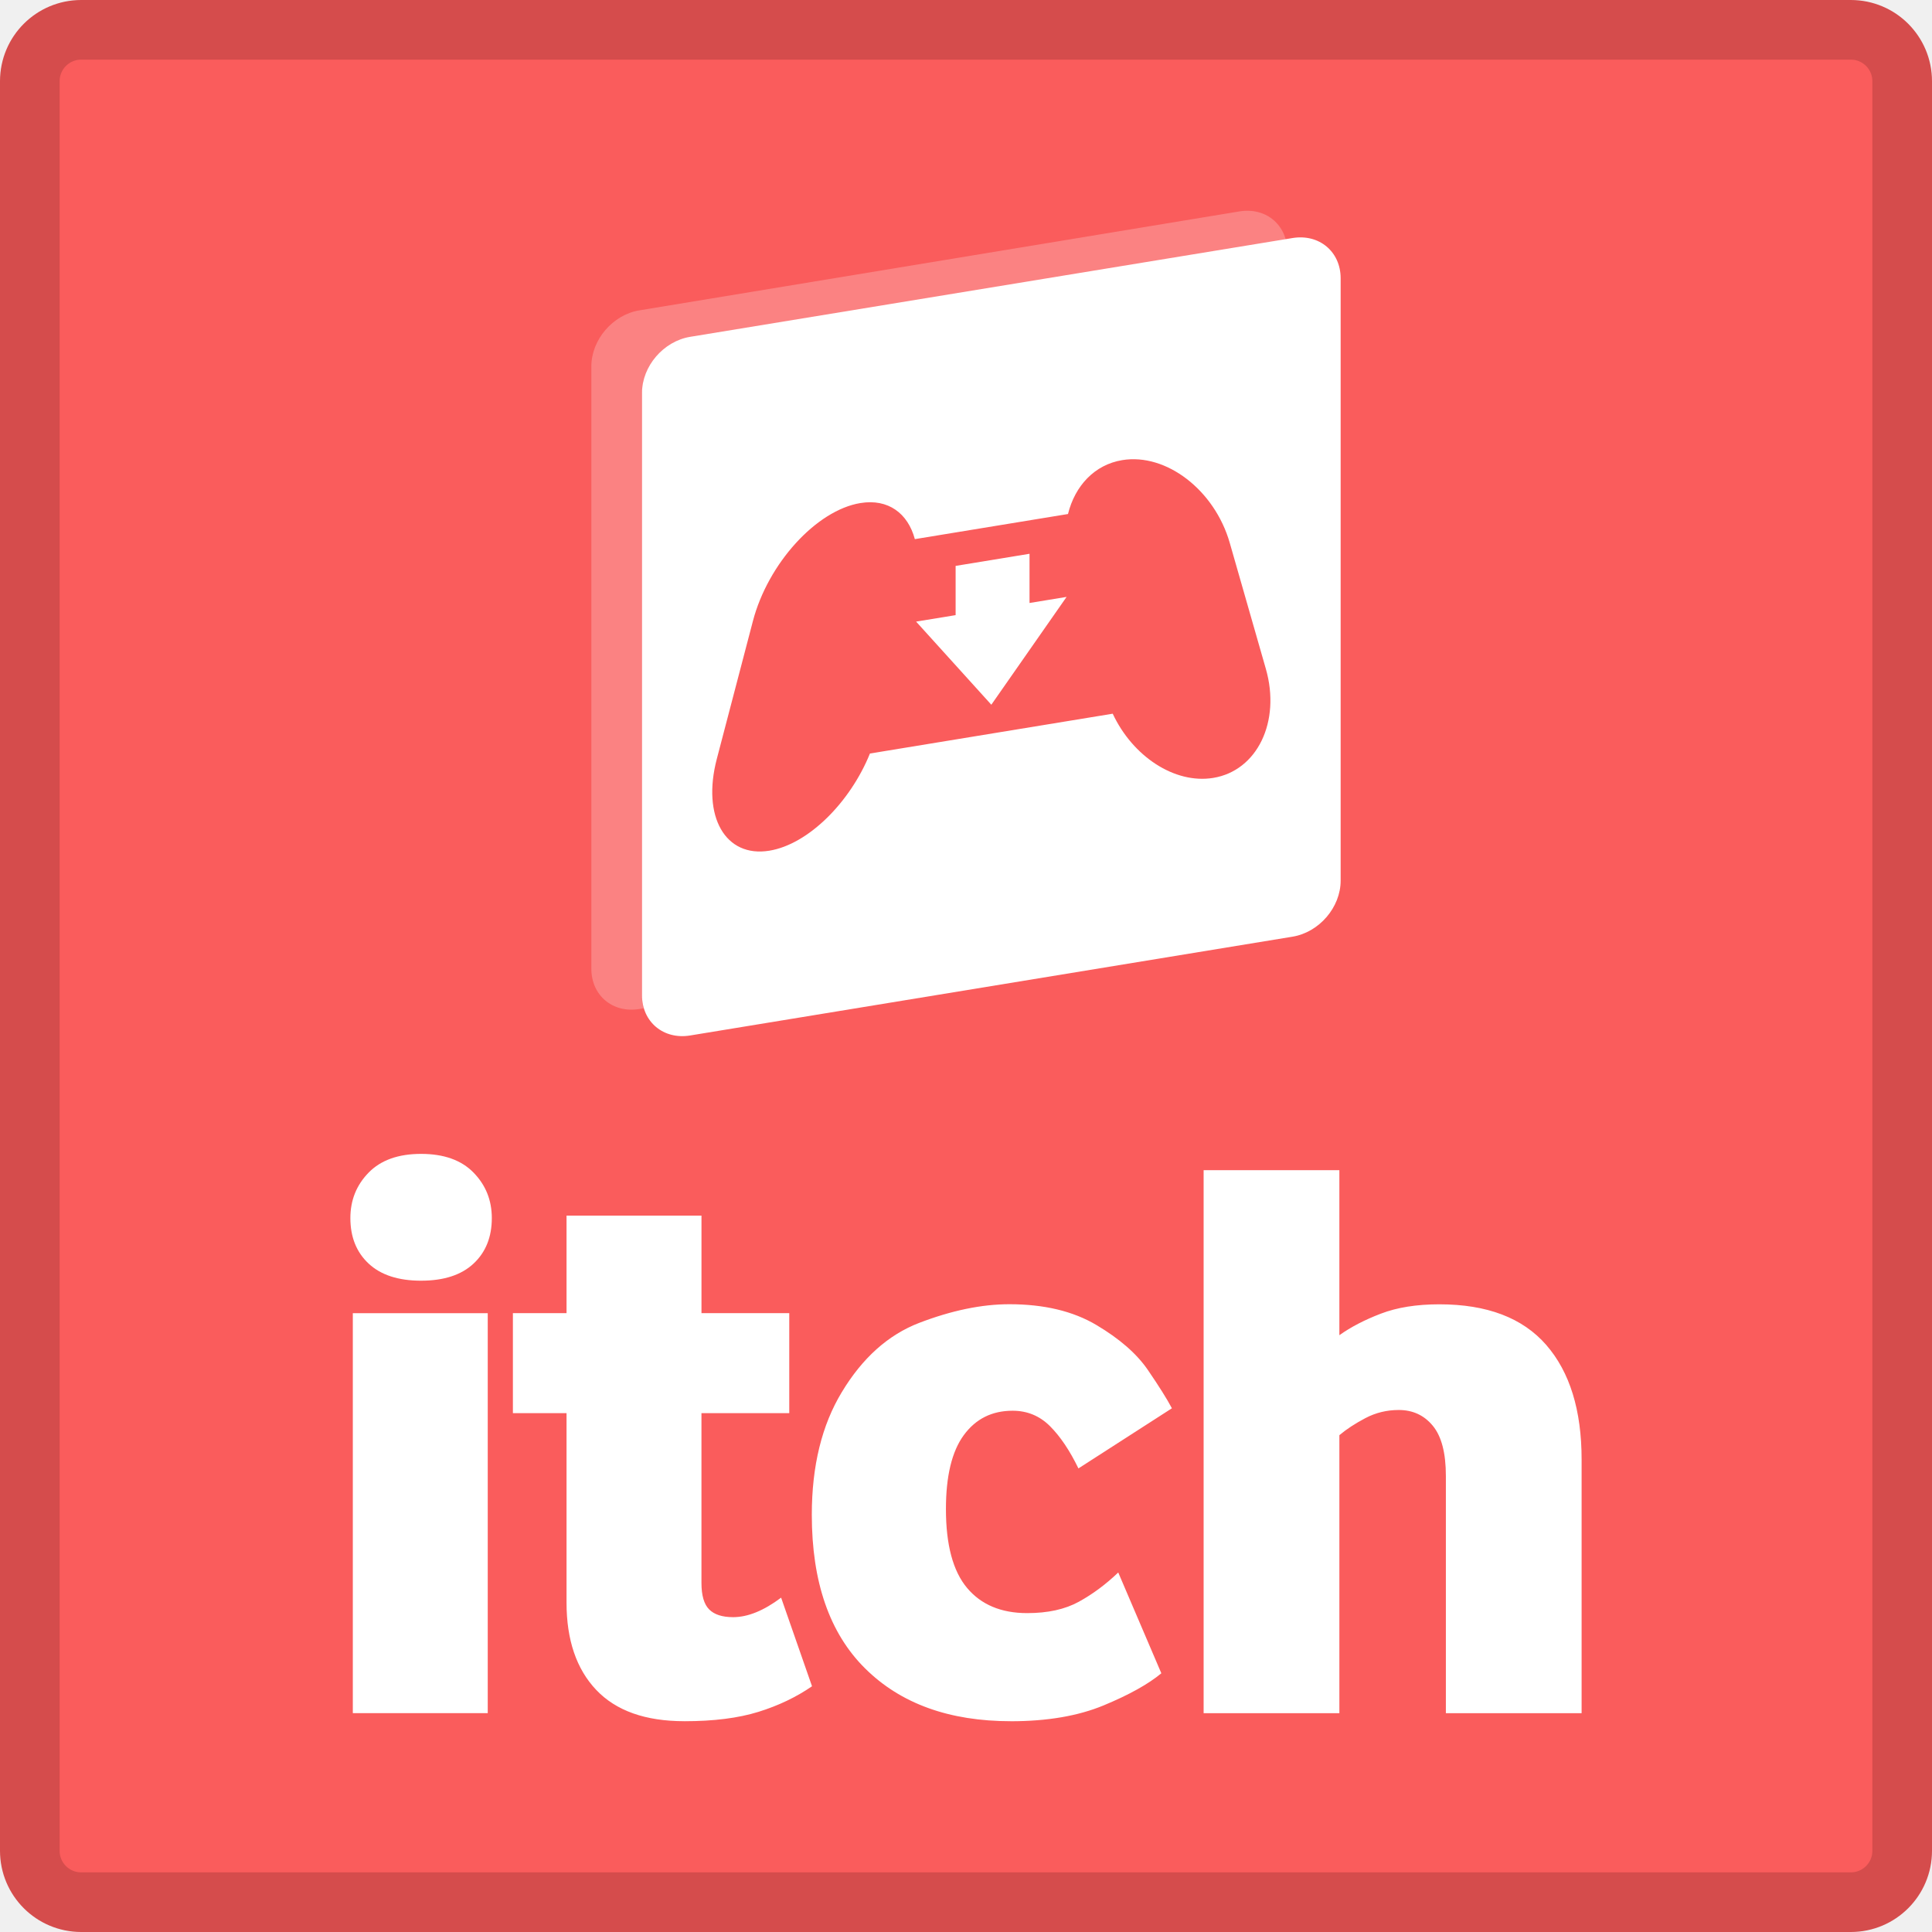
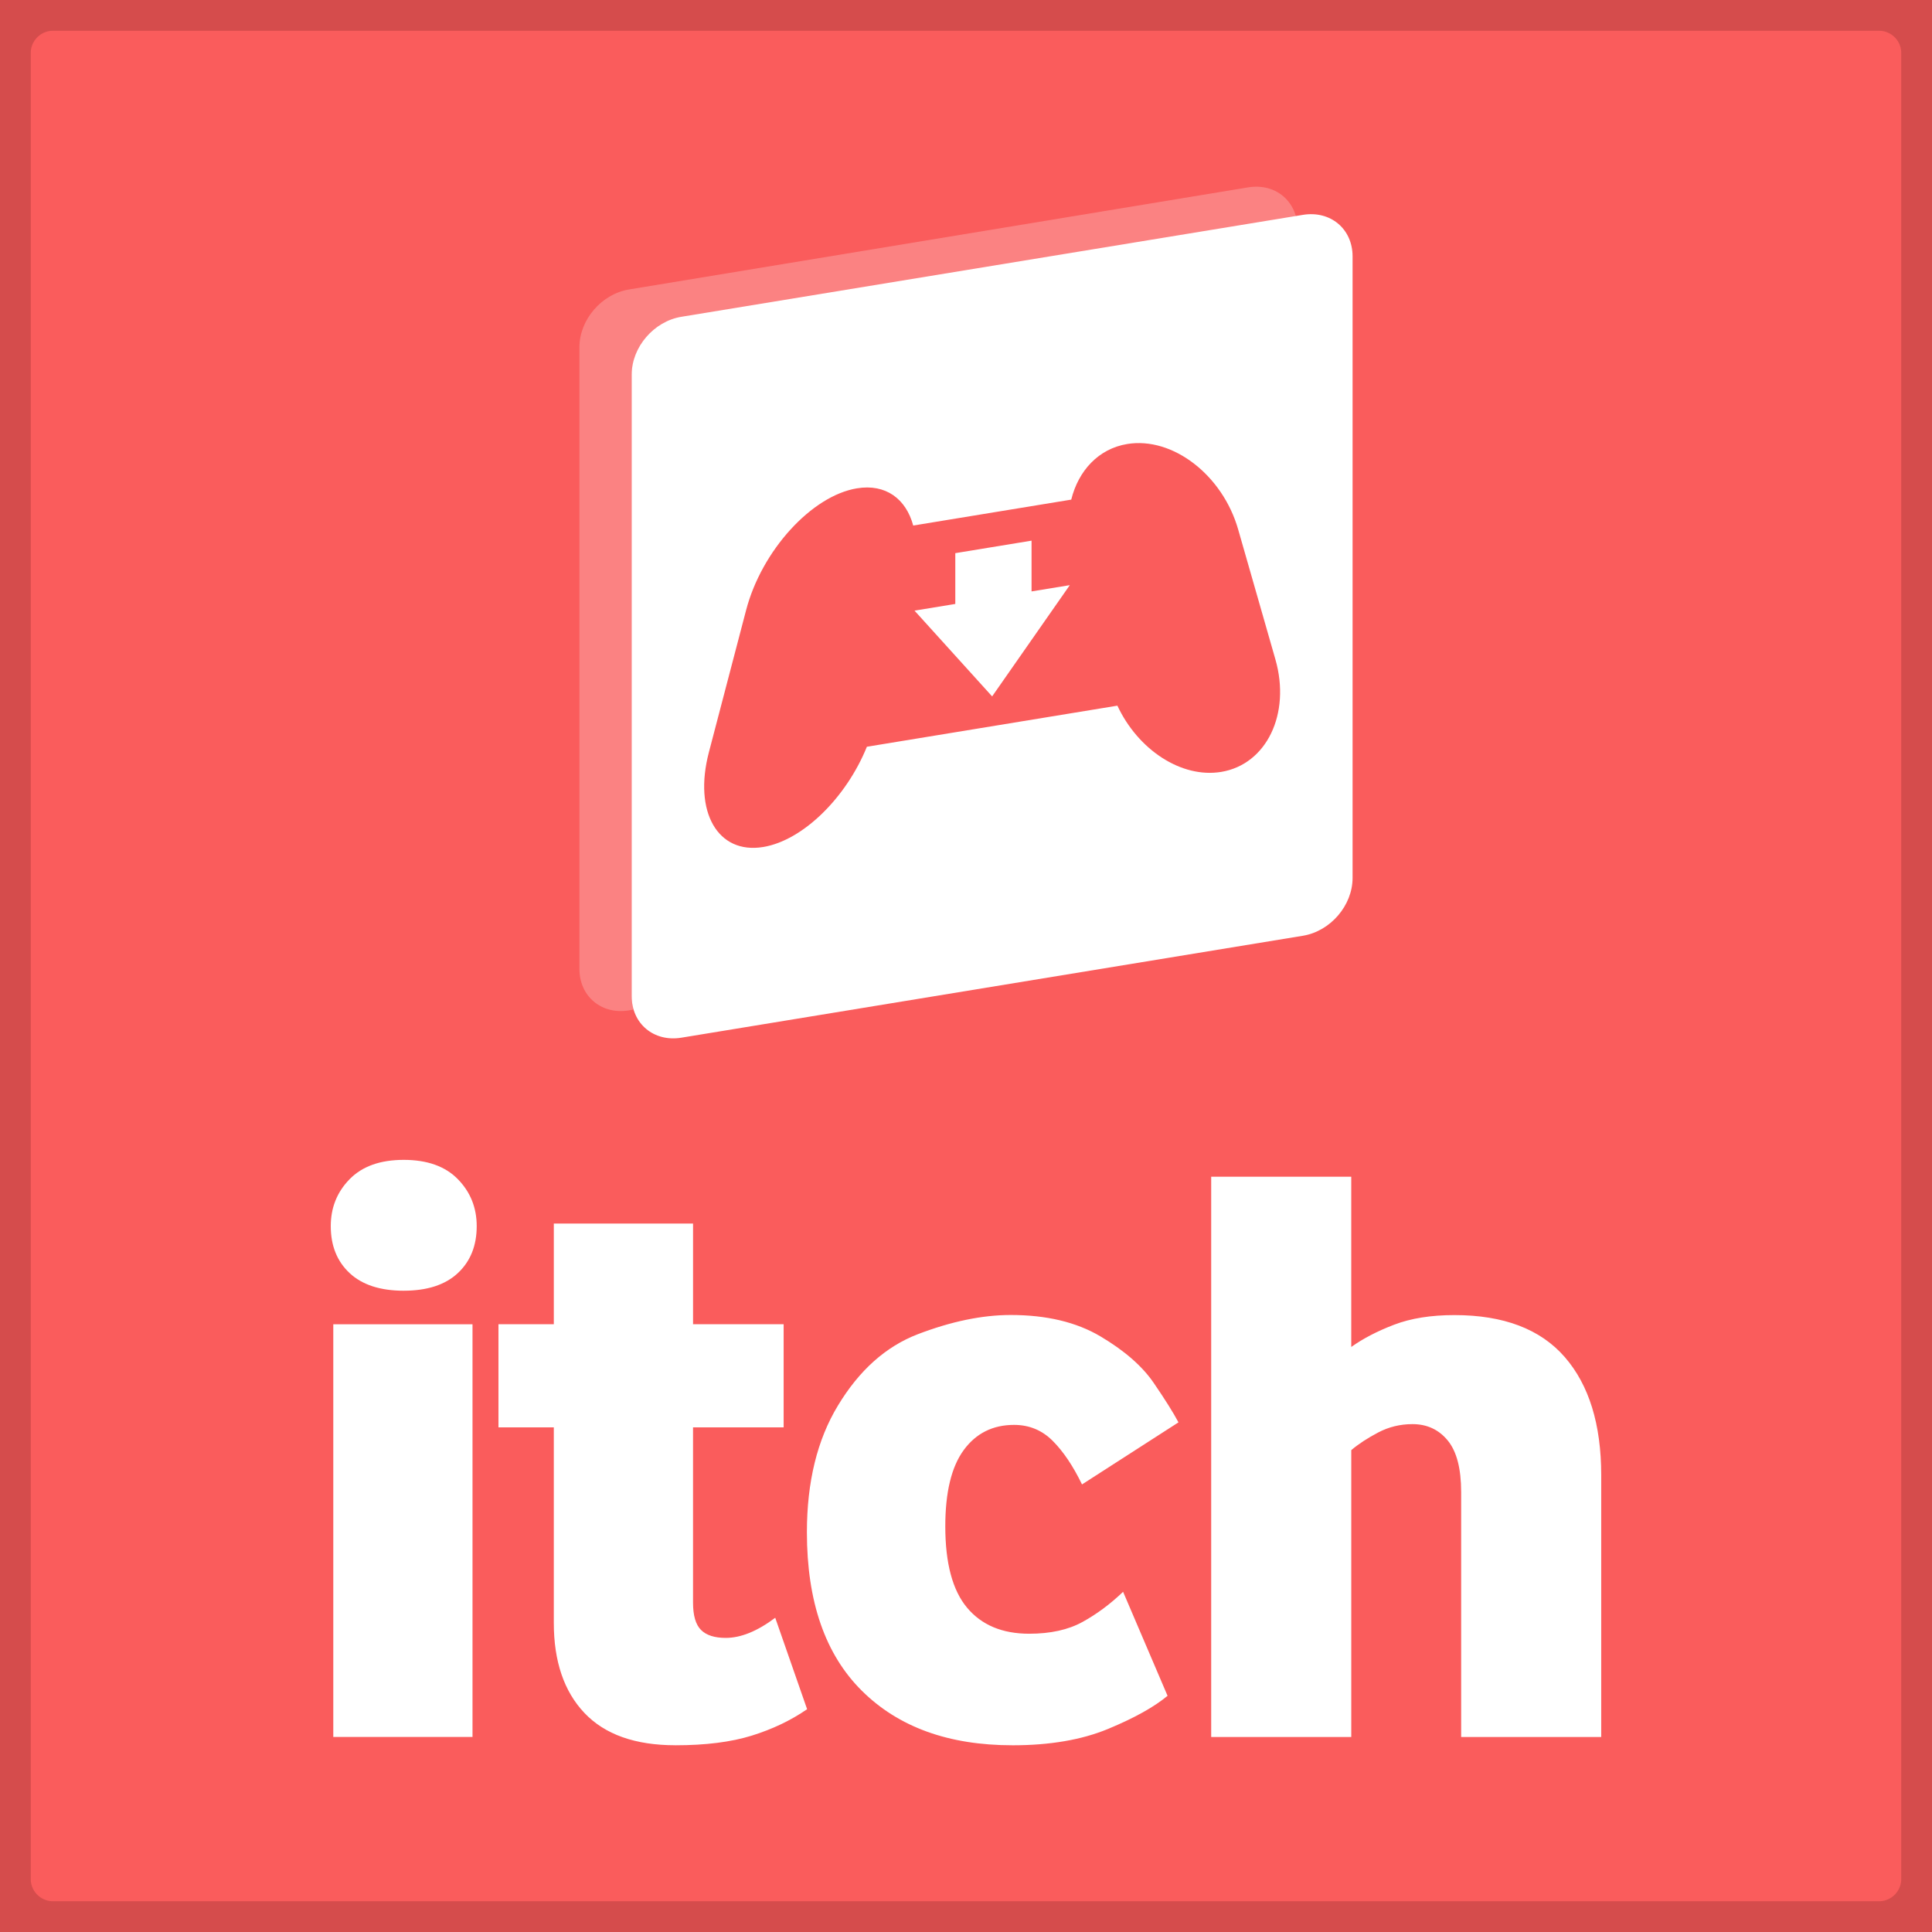
- <svg xmlns="http://www.w3.org/2000/svg" height="323.96" width="323.96" version="1.1">
+ <svg xmlns="http://www.w3.org/2000/svg" version="1.1" viewBox="5.00 5.00 313.96 313.96">
  <rect stroke-linejoin="round" height="313.96" stroke="#d54c4c" stroke-linecap="round" stroke-width="10" fill="#fa5c5c" style="color:#000000" ry="8.614" width="313.96" y="5" x="5" />
  <g fill="#fff" transform="matrix(.93721 0 0 .93721 58.751 35.336)">
    <path d="m0.435 197.25h24.142v71.554h-24.14v-71.556zm12.217-5.817c-4.07 0-7.197-1.02-9.38-3.054-2.18-2.036-3.272-4.75-3.272-8.145 0-3.2 1.09-5.916 3.272-8.145 2.183-2.23 5.31-3.345 9.38-3.345 4.073 0 7.2 1.115 9.38 3.345 2.183 2.23 3.274 4.945 3.274 8.144 0 3.393-1.09 6.108-3.272 8.144-2.18 2.035-5.308 3.054-9.38 3.054m47.11 78.814c-6.98 0-12.24-1.866-15.78-5.6-3.54-3.732-5.31-8.944-5.31-15.634v-33.884h-9.596v-17.89h9.597v-17.45h24.143v17.45h15.707v17.89h-15.71v30.396c0 2.23 0.46 3.806 1.382 4.728s2.35 1.38 4.29 1.38c2.618 0 5.478-1.162 8.58-3.49l5.528 15.853c-2.81 1.94-6.01 3.468-9.6 4.583s-8 1.672-13.234 1.672m58.43 0c-11.053 0-19.755-3.15-26.105-9.454-6.353-6.3-9.528-15.464-9.528-27.485 0-8.726 1.794-16.047 5.38-21.96 3.685-6.11 8.292-10.23 13.82-12.364 5.815-2.23 11.197-3.344 16.142-3.344 6.203 0 11.392 1.237 15.56 3.71 4.17 2.472 7.248 5.162 9.236 8.07s3.417 5.188 4.29 6.837l-16.725 10.76c-1.55-3.198-3.248-5.72-5.09-7.562-1.843-1.84-4.073-2.76-6.69-2.76-3.685 0-6.593 1.453-8.726 4.36-2.134 2.91-3.2 7.32-3.2 13.236 0 6.4 1.26 11.102 3.78 14.108 2.52 3.005 6.11 4.507 10.762 4.507 3.684 0 6.763-0.676 9.237-2.035 2.47-1.356 4.82-3.1 7.05-5.235l7.71 18.034c-2.328 1.94-5.77 3.855-10.325 5.745-4.56 1.89-10.085 2.835-16.58 2.835m34.47-1.44v-97.15h24.287v29.523c2.037-1.455 4.51-2.74 7.417-3.854 2.91-1.115 6.4-1.673 10.473-1.673 8.53 0 14.907 2.425 19.125 7.273s6.326 11.683 6.326 20.506v45.375h-24.286v-42.467c0-4.072-0.775-7.054-2.327-8.944s-3.59-2.836-6.11-2.836c-2.132 0-4.12 0.485-5.962 1.455-1.84 0.968-3.394 1.986-4.654 3.052v49.74h-24.286z" />
    <g transform="matrix(1 .21625 0 1 2.2432 -388.29)">
      <path style="color:#000000" d="m160.16 353.9c-1.027-0.043-2.157 0.149-3.346 0.602l-107.36 40.92c-4.754 1.812-8.582 7.113-8.582 11.885v107.77c-0 4.772 3.828 7.154 8.582 5.342l0.793-0.303c-0.195-0.647-0.309-1.359-0.309-2.143v-107.77c0-4.772 3.843-10.076 8.615-11.891l106.57-40.52c-0.669-2.361-2.517-3.79-4.955-3.893z" fill-opacity=".235" />
      <path style="color:#000000" d="m58.549 398.19c-4.772 1.815-8.615 7.119-8.615 11.891v107.77c0 4.772 3.843 7.152 8.615 5.337l107.77-40.98c4.772-1.815 8.613-7.116 8.613-11.888v-107.77c0-4.772-3.841-7.155-8.613-5.34l-107.77 40.98zm30.461 23.154 0.008-0.003c4.957-1.885 8.483-0.013 9.732 4.35l27.4-10.419c1.247-5.313 4.751-9.857 9.709-11.743 7.875-2.994 16.532 1.8 19.234 10.653l6.457 21.138c2.703 8.853-1.535 18.551-9.41 21.545-6.913 2.629-14.427-0.743-17.988-7.596l-43.436 16.516c-3.56 9.561-11.076 18.647-17.99 21.276-7.876 2.995-12.112-3.481-9.408-14.389l6.457-26.049c2.703-10.91 11.358-22.286 19.234-25.281zm17.035 7.559v8.807l-7.07 2.688 6.731 5.98 6.727 5.981 6.734-11.104 6.731-11.098-6.631 2.521v-8.803l-13.221 5.027z" />
    </g>
  </g>
</svg>
